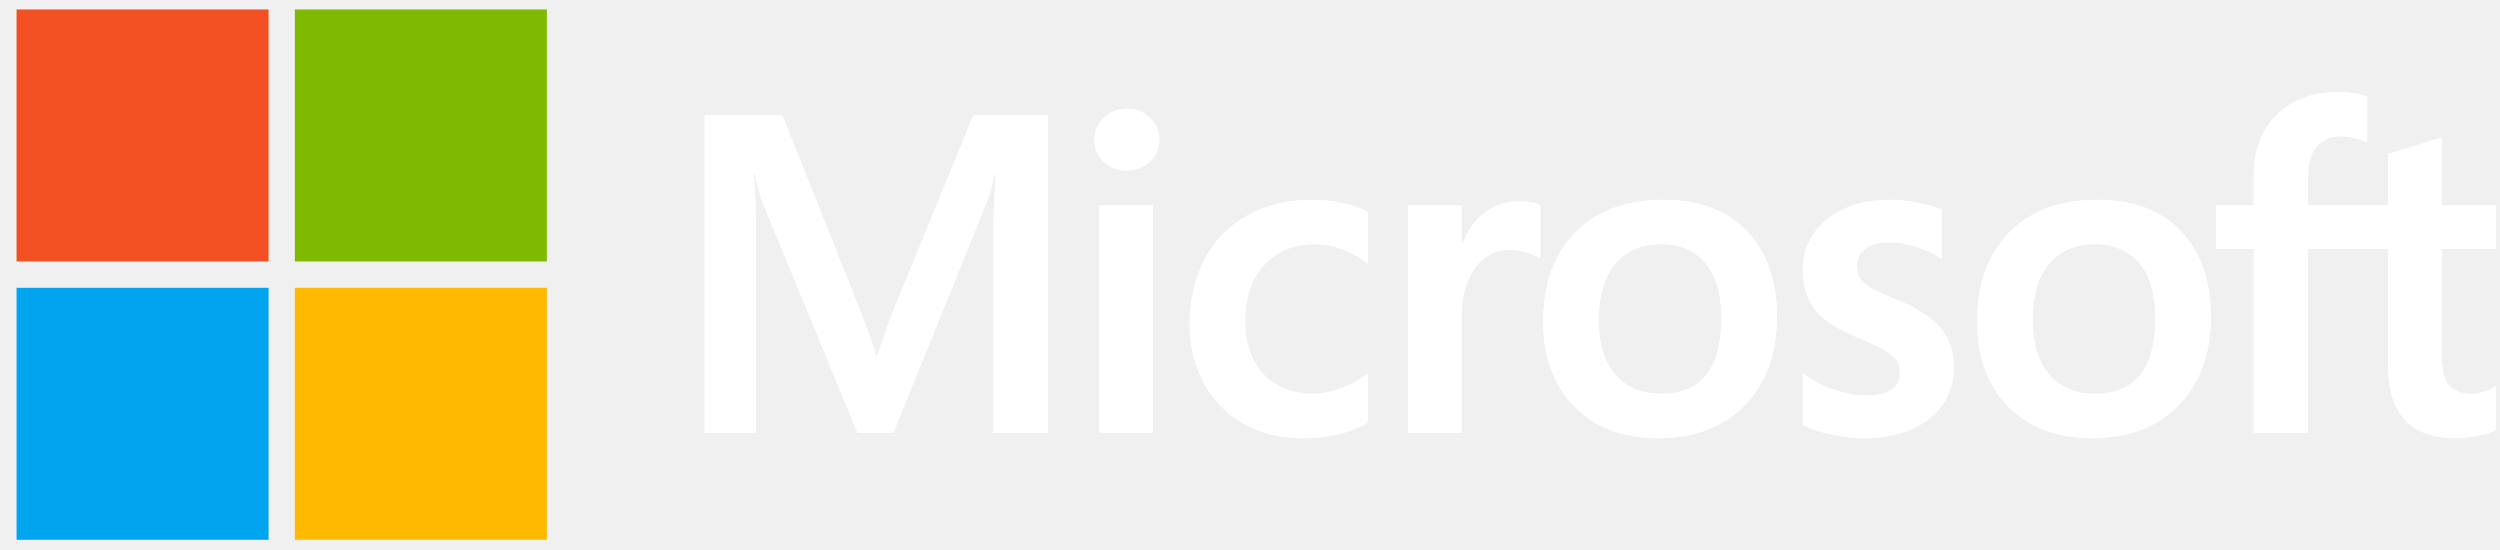
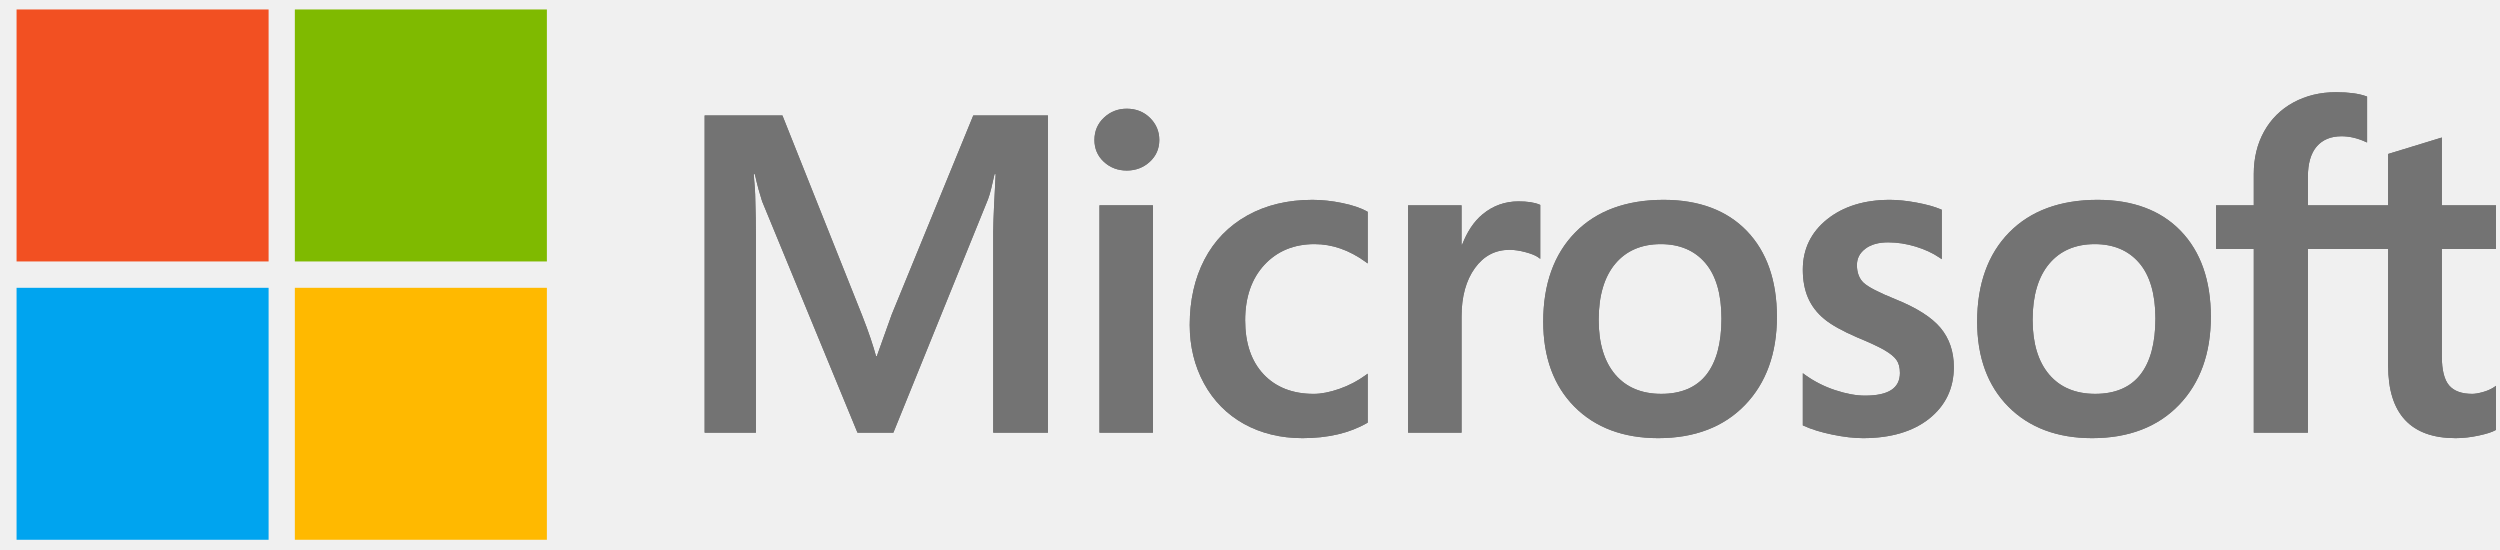
<svg xmlns="http://www.w3.org/2000/svg" width="132" height="29" viewBox="0 0 132 29" fill="none">
  <path d="M14.182 0.5H0.875V13.805H14.182V0.5Z" fill="#F25022" />
  <path d="M28.875 0.5H15.568V13.805H28.875V0.5Z" fill="#7FBA00" />
  <path d="M14.182 15.196H0.875V28.5H14.182V15.196Z" fill="#00A4EF" />
  <path d="M28.875 15.196H15.568V28.5H28.875V15.196Z" fill="#FFB900" />
-   <path d="M47.083 16.607L46.298 18.803H46.254C46.113 18.288 45.879 17.558 45.511 16.631L41.311 6.096H37.205V22.845H39.913V12.549C39.913 11.913 39.899 11.145 39.873 10.266C39.859 9.821 39.808 9.465 39.796 9.193H39.855C39.993 9.825 40.136 10.305 40.239 10.627L45.275 22.845H47.169L52.168 10.517C52.281 10.236 52.401 9.687 52.512 9.193H52.571C52.506 10.414 52.45 11.529 52.443 12.202V22.845H55.332V6.096H51.389L47.083 16.607Z" fill="white" />
-   <path d="M60.875 10.841H58.052V22.845H60.875V10.841Z" fill="white" />
-   <path d="M59.493 5.74C59.027 5.74 58.623 5.899 58.29 6.212C57.955 6.526 57.786 6.923 57.786 7.39C57.786 7.849 57.953 8.238 58.284 8.544C58.613 8.849 59.02 9.004 59.493 9.004C59.965 9.004 60.374 8.849 60.707 8.544C61.042 8.238 61.211 7.849 61.211 7.39C61.211 6.939 61.046 6.547 60.72 6.225C60.394 5.903 59.981 5.74 59.493 5.74Z" fill="white" />
-   <path d="M70.871 10.721C70.328 10.609 69.797 10.552 69.293 10.552C67.997 10.552 66.842 10.829 65.859 11.377C64.875 11.926 64.113 12.709 63.595 13.706C63.079 14.7 62.817 15.86 62.817 17.155C62.817 18.289 63.071 19.329 63.573 20.247C64.075 21.166 64.786 21.885 65.686 22.384C66.585 22.881 67.623 23.134 68.772 23.134C70.114 23.134 71.26 22.866 72.178 22.336L72.216 22.315V19.729L72.097 19.815C71.68 20.118 71.215 20.36 70.716 20.534C70.216 20.708 69.761 20.797 69.363 20.797C68.255 20.797 67.366 20.45 66.72 19.766C66.073 19.082 65.745 18.122 65.745 16.912C65.745 15.695 66.086 14.709 66.761 13.982C67.433 13.257 68.324 12.889 69.409 12.889C70.338 12.889 71.242 13.204 72.097 13.824L72.216 13.91V11.185L72.178 11.163C71.856 10.983 71.416 10.834 70.871 10.721Z" fill="white" />
-   <path d="M80.174 10.633C79.465 10.633 78.83 10.861 78.286 11.31C77.809 11.704 77.464 12.245 77.2 12.92H77.17V10.841H74.347V22.844H77.17V16.704C77.17 15.66 77.407 14.802 77.874 14.155C78.335 13.514 78.949 13.19 79.7 13.19C79.954 13.19 80.24 13.232 80.549 13.315C80.855 13.397 81.076 13.487 81.207 13.581L81.326 13.667V10.82L81.28 10.801C81.018 10.689 80.645 10.633 80.174 10.633Z" fill="white" />
-   <path d="M87.843 10.552C85.863 10.552 84.291 11.132 83.171 12.276C82.05 13.419 81.483 15.003 81.483 16.982C81.483 18.861 82.037 20.372 83.13 21.474C84.224 22.575 85.713 23.134 87.553 23.134C89.472 23.134 91.013 22.546 92.133 21.386C93.253 20.227 93.821 18.66 93.821 16.727C93.821 14.817 93.288 13.295 92.238 12.201C91.186 11.107 89.707 10.552 87.843 10.552ZM90.088 19.794C89.557 20.459 88.759 20.796 87.715 20.796C86.678 20.796 85.86 20.453 85.284 19.775C84.704 19.094 84.41 18.123 84.41 16.889C84.41 15.617 84.704 14.62 85.284 13.928C85.861 13.238 86.671 12.889 87.693 12.889C88.683 12.889 89.472 13.223 90.038 13.882C90.606 14.544 90.894 15.532 90.894 16.82C90.894 18.124 90.622 19.124 90.088 19.794Z" fill="white" />
-   <path d="M100.083 15.801C99.193 15.443 98.623 15.147 98.388 14.92C98.162 14.7 98.046 14.389 98.046 13.995C98.046 13.646 98.189 13.366 98.481 13.14C98.774 12.912 99.183 12.796 99.696 12.796C100.173 12.796 100.66 12.872 101.145 13.019C101.628 13.166 102.054 13.364 102.409 13.605L102.526 13.685V11.075L102.481 11.056C102.153 10.915 101.722 10.795 101.197 10.698C100.674 10.601 100.201 10.552 99.789 10.552C98.442 10.552 97.329 10.896 96.478 11.575C95.622 12.258 95.188 13.154 95.188 14.238C95.188 14.802 95.282 15.302 95.466 15.726C95.651 16.152 95.939 16.528 96.321 16.843C96.698 17.154 97.283 17.481 98.058 17.815C98.708 18.082 99.194 18.309 99.503 18.488C99.804 18.662 100.018 18.839 100.138 19.01C100.256 19.178 100.316 19.407 100.316 19.69C100.316 20.497 99.712 20.889 98.47 20.889C98.008 20.889 97.483 20.793 96.907 20.603C96.33 20.414 95.792 20.141 95.307 19.792L95.188 19.706V22.459L95.231 22.479C95.636 22.665 96.145 22.823 96.747 22.947C97.348 23.071 97.892 23.134 98.365 23.134C99.827 23.134 101.003 22.788 101.861 22.105C102.725 21.417 103.163 20.5 103.163 19.378C103.163 18.569 102.927 17.875 102.462 17.316C102.001 16.761 101.201 16.251 100.083 15.801Z" fill="white" />
-   <path d="M110.755 10.552C108.775 10.552 107.204 11.132 106.083 12.276C104.962 13.419 104.394 15.003 104.394 16.982C104.394 18.861 104.949 20.372 106.043 21.474C107.136 22.575 108.624 23.134 110.466 23.134C112.384 23.134 113.925 22.546 115.045 21.386C116.165 20.227 116.733 18.66 116.733 16.727C116.733 14.817 116.201 13.295 115.15 12.201C114.098 11.107 112.619 10.552 110.755 10.552ZM113 19.794C112.47 20.459 111.671 20.796 110.628 20.796C109.59 20.796 108.772 20.453 108.196 19.775C107.616 19.094 107.322 18.123 107.322 16.889C107.322 15.617 107.616 14.62 108.196 13.928C108.773 13.238 109.583 12.889 110.605 12.889C111.595 12.889 112.385 13.223 112.95 13.882C113.518 14.544 113.806 15.532 113.806 16.82C113.806 18.124 113.534 19.124 113 19.794Z" fill="white" />
-   <path d="M131.788 13.144V10.841H128.929V7.261L128.832 7.291L126.147 8.113L126.094 8.129V10.841H121.857V9.33C121.857 8.627 122.015 8.088 122.325 7.73C122.633 7.374 123.073 7.194 123.634 7.194C124.038 7.194 124.457 7.289 124.877 7.477L124.983 7.524V5.099L124.933 5.081C124.541 4.94 124.007 4.868 123.345 4.868C122.511 4.868 121.753 5.051 121.093 5.41C120.431 5.77 119.911 6.284 119.547 6.938C119.183 7.591 118.999 8.345 118.999 9.18V10.841H117.008V13.144H118.999V22.845H121.857V13.144H126.094V19.309C126.094 21.847 127.291 23.134 129.653 23.134C130.041 23.134 130.45 23.089 130.867 22.999C131.291 22.908 131.58 22.816 131.751 22.719L131.788 22.697V20.372L131.672 20.45C131.517 20.553 131.324 20.638 131.097 20.701C130.869 20.765 130.68 20.797 130.533 20.797C129.979 20.797 129.57 20.648 129.316 20.354C129.059 20.056 128.929 19.538 128.929 18.811V13.144H131.788Z" fill="white" />
-   <path d="M47.083 16.607L46.298 18.803H46.254C46.113 18.288 45.878 17.558 45.511 16.631L41.311 6.096H37.205V22.845H39.913V12.549C39.913 11.913 39.899 11.145 39.873 10.266C39.859 9.821 39.808 9.465 39.796 9.193H39.855C39.993 9.825 40.136 10.305 40.239 10.627L45.275 22.845H47.169L52.168 10.517C52.281 10.236 52.401 9.687 52.512 9.193H52.571C52.506 10.414 52.45 11.529 52.443 12.202V22.845H55.332V6.096H51.389L47.083 16.607Z" fill="white" />
-   <path d="M60.875 10.841H58.052V22.844H60.875V10.841Z" fill="white" />
-   <path d="M59.492 5.74C59.027 5.74 58.623 5.899 58.29 6.212C57.955 6.526 57.786 6.923 57.786 7.39C57.786 7.849 57.953 8.238 58.284 8.544C58.613 8.849 59.02 9.004 59.492 9.004C59.965 9.004 60.374 8.849 60.706 8.544C61.041 8.238 61.211 7.849 61.211 7.39C61.211 6.939 61.046 6.547 60.72 6.225C60.394 5.903 59.981 5.74 59.492 5.74Z" fill="white" />
-   <path d="M70.871 10.721C70.328 10.609 69.797 10.552 69.293 10.552C67.997 10.552 66.842 10.829 65.859 11.377C64.875 11.926 64.112 12.709 63.595 13.706C63.079 14.7 62.817 15.86 62.817 17.155C62.817 18.289 63.071 19.329 63.572 20.247C64.075 21.166 64.786 21.885 65.685 22.384C66.585 22.881 67.623 23.134 68.772 23.134C70.114 23.134 71.26 22.866 72.178 22.336L72.215 22.315V19.729L72.097 19.815C71.68 20.118 71.215 20.36 70.715 20.534C70.216 20.708 69.761 20.797 69.362 20.797C68.255 20.797 67.366 20.45 66.72 19.766C66.073 19.082 65.745 18.122 65.745 16.912C65.745 15.695 66.086 14.709 66.761 13.982C67.433 13.257 68.324 12.889 69.409 12.889C70.338 12.889 71.241 13.204 72.097 13.824L72.215 13.91V11.185L72.177 11.163C71.855 10.983 71.416 10.834 70.871 10.721Z" fill="white" />
-   <path d="M80.174 10.633C79.465 10.633 78.83 10.861 78.286 11.31C77.808 11.704 77.464 12.245 77.2 12.92H77.17V10.841H74.347V22.844H77.17V16.704C77.17 15.66 77.407 14.802 77.873 14.155C78.335 13.514 78.949 13.19 79.7 13.19C79.954 13.19 80.24 13.232 80.549 13.315C80.854 13.397 81.076 13.487 81.207 13.581L81.326 13.667V10.82L81.28 10.801C81.017 10.689 80.645 10.633 80.174 10.633Z" fill="white" />
-   <path d="M87.843 10.552C85.863 10.552 84.291 11.132 83.171 12.276C82.05 13.419 81.482 15.003 81.482 16.982C81.482 18.861 82.037 20.372 83.13 21.474C84.224 22.575 85.712 23.134 87.553 23.134C89.472 23.134 91.013 22.546 92.133 21.386C93.253 20.227 93.821 18.66 93.821 16.727C93.821 14.817 93.288 13.295 92.238 12.201C91.186 11.107 89.707 10.552 87.843 10.552ZM90.088 19.794C89.557 20.459 88.759 20.796 87.715 20.796C86.678 20.796 85.86 20.453 85.284 19.775C84.704 19.094 84.41 18.123 84.41 16.889C84.41 15.617 84.704 14.62 85.284 13.928C85.861 13.238 86.671 12.889 87.692 12.889C88.683 12.889 89.472 13.223 90.037 13.882C90.606 14.544 90.893 15.532 90.893 16.82C90.893 18.123 90.622 19.124 90.088 19.794Z" fill="white" />
-   <path d="M100.083 15.801C99.193 15.443 98.622 15.147 98.388 14.92C98.161 14.7 98.046 14.389 98.046 13.995C98.046 13.646 98.188 13.366 98.481 13.14C98.774 12.912 99.183 12.796 99.696 12.796C100.173 12.796 100.66 12.872 101.145 13.019C101.628 13.166 102.054 13.364 102.409 13.605L102.526 13.685V11.075L102.481 11.056C102.153 10.915 101.722 10.795 101.197 10.697C100.674 10.601 100.201 10.552 99.789 10.552C98.442 10.552 97.329 10.896 96.478 11.575C95.622 12.258 95.188 13.154 95.188 14.238C95.188 14.802 95.282 15.302 95.466 15.726C95.651 16.152 95.939 16.528 96.321 16.843C96.698 17.154 97.283 17.481 98.058 17.814C98.708 18.082 99.194 18.309 99.503 18.488C99.804 18.662 100.018 18.838 100.138 19.01C100.256 19.177 100.316 19.407 100.316 19.69C100.316 20.497 99.712 20.889 98.469 20.889C98.008 20.889 97.483 20.793 96.907 20.603C96.33 20.414 95.792 20.141 95.307 19.792L95.188 19.706V22.459L95.231 22.479C95.636 22.665 96.145 22.823 96.747 22.947C97.348 23.071 97.892 23.134 98.365 23.134C99.826 23.134 101.003 22.788 101.861 22.105C102.725 21.417 103.163 20.5 103.163 19.378C103.163 18.569 102.927 17.875 102.462 17.316C102.001 16.761 101.2 16.251 100.083 15.801Z" fill="white" />
-   <path d="M110.755 10.552C108.775 10.552 107.204 11.132 106.083 12.276C104.962 13.419 104.394 15.003 104.394 16.982C104.394 18.861 104.949 20.372 106.043 21.474C107.136 22.575 108.624 23.134 110.466 23.134C112.384 23.134 113.925 22.546 115.045 21.386C116.165 20.227 116.733 18.66 116.733 16.727C116.733 14.817 116.2 13.295 115.149 12.201C114.098 11.107 112.619 10.552 110.755 10.552ZM113 19.794C112.47 20.459 111.671 20.796 110.628 20.796C109.59 20.796 108.772 20.453 108.196 19.775C107.616 19.094 107.322 18.123 107.322 16.889C107.322 15.617 107.616 14.62 108.196 13.928C108.772 13.238 109.583 12.889 110.605 12.889C111.595 12.889 112.384 13.223 112.95 13.882C113.518 14.544 113.806 15.532 113.806 16.82C113.806 18.123 113.534 19.124 113 19.794Z" fill="white" />
-   <path d="M131.788 13.144V10.841H128.929V7.261L128.832 7.291L126.147 8.113L126.094 8.129V10.841H121.857V9.33C121.857 8.627 122.015 8.088 122.325 7.73C122.633 7.374 123.073 7.194 123.634 7.194C124.038 7.194 124.457 7.289 124.877 7.477L124.982 7.524V5.099L124.933 5.081C124.541 4.94 124.007 4.868 123.345 4.868C122.511 4.868 121.753 5.051 121.093 5.41C120.431 5.77 119.911 6.284 119.547 6.938C119.183 7.591 118.999 8.345 118.999 9.18V10.841H117.008V13.144H118.999V22.845H121.857V13.144H126.094V19.309C126.094 21.847 127.291 23.134 129.653 23.134C130.041 23.134 130.45 23.088 130.867 22.999C131.291 22.908 131.58 22.816 131.75 22.719L131.788 22.697V20.372L131.672 20.45C131.517 20.553 131.324 20.638 131.097 20.701C130.869 20.765 130.679 20.796 130.533 20.796C129.979 20.796 129.57 20.648 129.316 20.353C129.059 20.056 128.929 19.538 128.929 18.811V13.144H131.788Z" fill="white" />
+   <path d="M47.083 16.607L46.298 18.803H46.254C46.113 18.288 45.879 17.558 45.511 16.631L41.311 6.096H37.205V22.845H39.913V12.549C39.913 11.913 39.899 11.145 39.873 10.266C39.859 9.821 39.808 9.465 39.796 9.193H39.855C39.993 9.825 40.136 10.305 40.239 10.627L45.275 22.845H47.169L52.168 10.517C52.281 10.236 52.401 9.687 52.512 9.193H52.571C52.506 10.414 52.45 11.529 52.443 12.202V22.845H55.332V6.096H51.389L47.083 16.607Z" fill="#737373" />
+   <path d="M60.875 10.841H58.052V22.845H60.875V10.841Z" fill="#737373" />
+   <path d="M59.493 5.74C59.027 5.74 58.623 5.899 58.29 6.212C57.955 6.526 57.786 6.923 57.786 7.39C57.786 7.849 57.953 8.238 58.284 8.544C58.613 8.849 59.02 9.004 59.493 9.004C59.965 9.004 60.374 8.849 60.707 8.544C61.042 8.238 61.211 7.849 61.211 7.39C61.211 6.939 61.046 6.547 60.72 6.225C60.394 5.903 59.981 5.74 59.493 5.74Z" fill="#737373" />
+   <path d="M70.871 10.721C70.328 10.609 69.797 10.552 69.293 10.552C67.997 10.552 66.842 10.829 65.859 11.377C64.875 11.926 64.113 12.709 63.595 13.706C63.079 14.7 62.817 15.86 62.817 17.155C62.817 18.289 63.071 19.329 63.573 20.247C64.075 21.166 64.786 21.885 65.686 22.384C66.585 22.881 67.623 23.134 68.772 23.134C70.114 23.134 71.26 22.866 72.178 22.336L72.216 22.315V19.729L72.097 19.815C71.68 20.118 71.215 20.36 70.716 20.534C70.216 20.708 69.761 20.797 69.363 20.797C68.255 20.797 67.366 20.45 66.72 19.766C66.073 19.082 65.745 18.122 65.745 16.912C65.745 15.695 66.086 14.709 66.761 13.982C67.433 13.257 68.324 12.889 69.409 12.889C70.338 12.889 71.242 13.204 72.097 13.824L72.216 13.91V11.185L72.178 11.163C71.856 10.983 71.416 10.834 70.871 10.721Z" fill="#737373" />
+   <path d="M80.174 10.633C79.465 10.633 78.83 10.861 78.286 11.31C77.809 11.704 77.464 12.245 77.2 12.92H77.17V10.841H74.347V22.844H77.17V16.704C77.17 15.66 77.407 14.802 77.874 14.155C78.335 13.514 78.949 13.19 79.7 13.19C79.954 13.19 80.24 13.232 80.549 13.315C80.855 13.397 81.076 13.487 81.207 13.581L81.326 13.667V10.82L81.28 10.801C81.018 10.689 80.645 10.633 80.174 10.633Z" fill="#737373" />
+   <path d="M87.843 10.552C85.863 10.552 84.291 11.132 83.171 12.276C82.05 13.419 81.483 15.003 81.483 16.982C81.483 18.861 82.037 20.372 83.13 21.474C84.224 22.575 85.713 23.134 87.553 23.134C89.472 23.134 91.013 22.546 92.133 21.386C93.253 20.227 93.821 18.66 93.821 16.727C93.821 14.817 93.288 13.295 92.238 12.201C91.186 11.107 89.707 10.552 87.843 10.552ZM90.088 19.794C89.557 20.459 88.759 20.796 87.715 20.796C86.678 20.796 85.86 20.453 85.284 19.775C84.704 19.094 84.41 18.123 84.41 16.889C84.41 15.617 84.704 14.62 85.284 13.928C85.861 13.238 86.671 12.889 87.693 12.889C88.683 12.889 89.472 13.223 90.038 13.882C90.606 14.544 90.894 15.532 90.894 16.82C90.894 18.124 90.622 19.124 90.088 19.794Z" fill="#737373" />
+   <path d="M100.083 15.801C99.193 15.443 98.623 15.147 98.388 14.92C98.162 14.7 98.046 14.389 98.046 13.995C98.046 13.646 98.189 13.366 98.481 13.14C98.774 12.912 99.183 12.796 99.696 12.796C100.173 12.796 100.66 12.872 101.145 13.019C101.628 13.166 102.054 13.364 102.409 13.605L102.526 13.685V11.075L102.481 11.056C102.153 10.915 101.722 10.795 101.197 10.698C100.674 10.601 100.201 10.552 99.789 10.552C98.442 10.552 97.329 10.896 96.478 11.575C95.622 12.258 95.188 13.154 95.188 14.238C95.188 14.802 95.282 15.302 95.466 15.726C95.651 16.152 95.939 16.528 96.321 16.843C96.698 17.154 97.283 17.481 98.058 17.815C98.708 18.082 99.194 18.309 99.503 18.488C99.804 18.662 100.018 18.839 100.138 19.01C100.256 19.178 100.316 19.407 100.316 19.69C100.316 20.497 99.712 20.889 98.47 20.889C98.008 20.889 97.483 20.793 96.907 20.603C96.33 20.414 95.792 20.141 95.307 19.792L95.188 19.706V22.459L95.231 22.479C95.636 22.665 96.145 22.823 96.747 22.947C97.348 23.071 97.892 23.134 98.365 23.134C99.827 23.134 101.003 22.788 101.861 22.105C102.725 21.417 103.163 20.5 103.163 19.378C103.163 18.569 102.927 17.875 102.462 17.316C102.001 16.761 101.201 16.251 100.083 15.801Z" fill="#737373" />
+   <path d="M110.755 10.552C108.775 10.552 107.204 11.132 106.083 12.276C104.962 13.419 104.394 15.003 104.394 16.982C104.394 18.861 104.949 20.372 106.043 21.474C107.136 22.575 108.624 23.134 110.466 23.134C112.384 23.134 113.925 22.546 115.045 21.386C116.165 20.227 116.733 18.66 116.733 16.727C116.733 14.817 116.201 13.295 115.15 12.201C114.098 11.107 112.619 10.552 110.755 10.552ZM113 19.794C112.47 20.459 111.671 20.796 110.628 20.796C109.59 20.796 108.772 20.453 108.196 19.775C107.616 19.094 107.322 18.123 107.322 16.889C107.322 15.617 107.616 14.62 108.196 13.928C108.773 13.238 109.583 12.889 110.605 12.889C111.595 12.889 112.385 13.223 112.95 13.882C113.518 14.544 113.806 15.532 113.806 16.82C113.806 18.124 113.534 19.124 113 19.794Z" fill="#737373" />
+   <path d="M131.788 13.144V10.841H128.929V7.261L128.832 7.291L126.147 8.113L126.094 8.129V10.841H121.857V9.33C121.857 8.627 122.015 8.088 122.325 7.73C122.633 7.374 123.073 7.194 123.634 7.194C124.038 7.194 124.457 7.289 124.877 7.477L124.983 7.524V5.099L124.933 5.081C124.541 4.94 124.007 4.868 123.345 4.868C122.511 4.868 121.753 5.051 121.093 5.41C120.431 5.77 119.911 6.284 119.547 6.938C119.183 7.591 118.999 8.345 118.999 9.18V10.841H117.008V13.144H118.999V22.845H121.857V13.144H126.094V19.309C126.094 21.847 127.291 23.134 129.653 23.134C130.041 23.134 130.45 23.089 130.867 22.999C131.291 22.908 131.58 22.816 131.751 22.719L131.788 22.697V20.372L131.672 20.45C131.517 20.553 131.324 20.638 131.097 20.701C130.869 20.765 130.68 20.797 130.533 20.797C129.979 20.797 129.57 20.648 129.316 20.354C129.059 20.056 128.929 19.538 128.929 18.811V13.144H131.788Z" fill="#737373" />
+   <path d="M47.083 16.607L46.298 18.803H46.254C46.113 18.288 45.878 17.558 45.511 16.631L41.311 6.096H37.205V22.845H39.913V12.549C39.913 11.913 39.899 11.145 39.873 10.266C39.859 9.821 39.808 9.465 39.796 9.193H39.855C39.993 9.825 40.136 10.305 40.239 10.627L45.275 22.845H47.169L52.168 10.517C52.281 10.236 52.401 9.687 52.512 9.193H52.571C52.506 10.414 52.45 11.529 52.443 12.202V22.845H55.332V6.096H51.389L47.083 16.607Z" fill="#737373" />
+   <path d="M60.875 10.841H58.052V22.844H60.875V10.841Z" fill="#737373" />
+   <path d="M59.492 5.74C59.027 5.74 58.623 5.899 58.29 6.212C57.955 6.526 57.786 6.923 57.786 7.39C57.786 7.849 57.953 8.238 58.284 8.544C58.613 8.849 59.02 9.004 59.492 9.004C59.965 9.004 60.374 8.849 60.706 8.544C61.041 8.238 61.211 7.849 61.211 7.39C61.211 6.939 61.046 6.547 60.72 6.225C60.394 5.903 59.981 5.74 59.492 5.74Z" fill="#737373" />
+   <path d="M70.871 10.721C70.328 10.609 69.797 10.552 69.293 10.552C67.997 10.552 66.842 10.829 65.859 11.377C64.875 11.926 64.112 12.709 63.595 13.706C63.079 14.7 62.817 15.86 62.817 17.155C62.817 18.289 63.071 19.329 63.572 20.247C64.075 21.166 64.786 21.885 65.685 22.384C66.585 22.881 67.623 23.134 68.772 23.134C70.114 23.134 71.26 22.866 72.178 22.336L72.215 22.315V19.729L72.097 19.815C71.68 20.118 71.215 20.36 70.715 20.534C70.216 20.708 69.761 20.797 69.362 20.797C68.255 20.797 67.366 20.45 66.72 19.766C66.073 19.082 65.745 18.122 65.745 16.912C65.745 15.695 66.086 14.709 66.761 13.982C67.433 13.257 68.324 12.889 69.409 12.889C70.338 12.889 71.241 13.204 72.097 13.824L72.215 13.91V11.185L72.177 11.163C71.855 10.983 71.416 10.834 70.871 10.721Z" fill="#737373" />
+   <path d="M80.174 10.633C79.465 10.633 78.83 10.861 78.286 11.31C77.808 11.704 77.464 12.245 77.2 12.92H77.17V10.841H74.347V22.844H77.17V16.704C77.17 15.66 77.407 14.802 77.873 14.155C78.335 13.514 78.949 13.19 79.7 13.19C79.954 13.19 80.24 13.232 80.549 13.315C80.854 13.397 81.076 13.487 81.207 13.581L81.326 13.667V10.82L81.28 10.801C81.017 10.689 80.645 10.633 80.174 10.633Z" fill="#737373" />
+   <path d="M87.843 10.552C85.863 10.552 84.291 11.132 83.171 12.276C82.05 13.419 81.482 15.003 81.482 16.982C81.482 18.861 82.037 20.372 83.13 21.474C84.224 22.575 85.712 23.134 87.553 23.134C89.472 23.134 91.013 22.546 92.133 21.386C93.253 20.227 93.821 18.66 93.821 16.727C93.821 14.817 93.288 13.295 92.238 12.201C91.186 11.107 89.707 10.552 87.843 10.552ZM90.088 19.794C89.557 20.459 88.759 20.796 87.715 20.796C86.678 20.796 85.86 20.453 85.284 19.775C84.704 19.094 84.41 18.123 84.41 16.889C84.41 15.617 84.704 14.62 85.284 13.928C85.861 13.238 86.671 12.889 87.692 12.889C88.683 12.889 89.472 13.223 90.037 13.882C90.606 14.544 90.893 15.532 90.893 16.82C90.893 18.123 90.622 19.124 90.088 19.794Z" fill="#737373" />
+   <path d="M100.083 15.801C99.193 15.443 98.622 15.147 98.388 14.92C98.161 14.7 98.046 14.389 98.046 13.995C98.046 13.646 98.188 13.366 98.481 13.14C98.774 12.912 99.183 12.796 99.696 12.796C100.173 12.796 100.66 12.872 101.145 13.019C101.628 13.166 102.054 13.364 102.409 13.605L102.526 13.685V11.075L102.481 11.056C102.153 10.915 101.722 10.795 101.197 10.697C100.674 10.601 100.201 10.552 99.789 10.552C98.442 10.552 97.329 10.896 96.478 11.575C95.622 12.258 95.188 13.154 95.188 14.238C95.188 14.802 95.282 15.302 95.466 15.726C95.651 16.152 95.939 16.528 96.321 16.843C96.698 17.154 97.283 17.481 98.058 17.814C98.708 18.082 99.194 18.309 99.503 18.488C99.804 18.662 100.018 18.838 100.138 19.01C100.256 19.177 100.316 19.407 100.316 19.69C100.316 20.497 99.712 20.889 98.469 20.889C98.008 20.889 97.483 20.793 96.907 20.603C96.33 20.414 95.792 20.141 95.307 19.792L95.188 19.706V22.459L95.231 22.479C95.636 22.665 96.145 22.823 96.747 22.947C97.348 23.071 97.892 23.134 98.365 23.134C99.826 23.134 101.003 22.788 101.861 22.105C102.725 21.417 103.163 20.5 103.163 19.378C103.163 18.569 102.927 17.875 102.462 17.316C102.001 16.761 101.2 16.251 100.083 15.801Z" fill="#737373" />
+   <path d="M110.755 10.552C108.775 10.552 107.204 11.132 106.083 12.276C104.962 13.419 104.394 15.003 104.394 16.982C104.394 18.861 104.949 20.372 106.043 21.474C107.136 22.575 108.624 23.134 110.466 23.134C112.384 23.134 113.925 22.546 115.045 21.386C116.165 20.227 116.733 18.66 116.733 16.727C116.733 14.817 116.2 13.295 115.149 12.201C114.098 11.107 112.619 10.552 110.755 10.552ZM113 19.794C112.47 20.459 111.671 20.796 110.628 20.796C109.59 20.796 108.772 20.453 108.196 19.775C107.616 19.094 107.322 18.123 107.322 16.889C107.322 15.617 107.616 14.62 108.196 13.928C108.772 13.238 109.583 12.889 110.605 12.889C111.595 12.889 112.384 13.223 112.95 13.882C113.518 14.544 113.806 15.532 113.806 16.82C113.806 18.123 113.534 19.124 113 19.794Z" fill="#737373" />
+   <path d="M131.788 13.144V10.841H128.929V7.261L128.832 7.291L126.147 8.113L126.094 8.129V10.841H121.857V9.33C121.857 8.627 122.015 8.088 122.325 7.73C122.633 7.374 123.073 7.194 123.634 7.194C124.038 7.194 124.457 7.289 124.877 7.477L124.982 7.524V5.099L124.933 5.081C124.541 4.94 124.007 4.868 123.345 4.868C122.511 4.868 121.753 5.051 121.093 5.41C120.431 5.77 119.911 6.284 119.547 6.938C119.183 7.591 118.999 8.345 118.999 9.18V10.841H117.008V13.144H118.999V22.845H121.857V13.144H126.094V19.309C126.094 21.847 127.291 23.134 129.653 23.134C130.041 23.134 130.45 23.088 130.867 22.999C131.291 22.908 131.58 22.816 131.75 22.719L131.788 22.697V20.372L131.672 20.45C131.517 20.553 131.324 20.638 131.097 20.701C130.869 20.765 130.679 20.796 130.533 20.796C129.979 20.796 129.57 20.648 129.316 20.353C129.059 20.056 128.929 19.538 128.929 18.811V13.144H131.788Z" fill="#737373" />
</svg>
